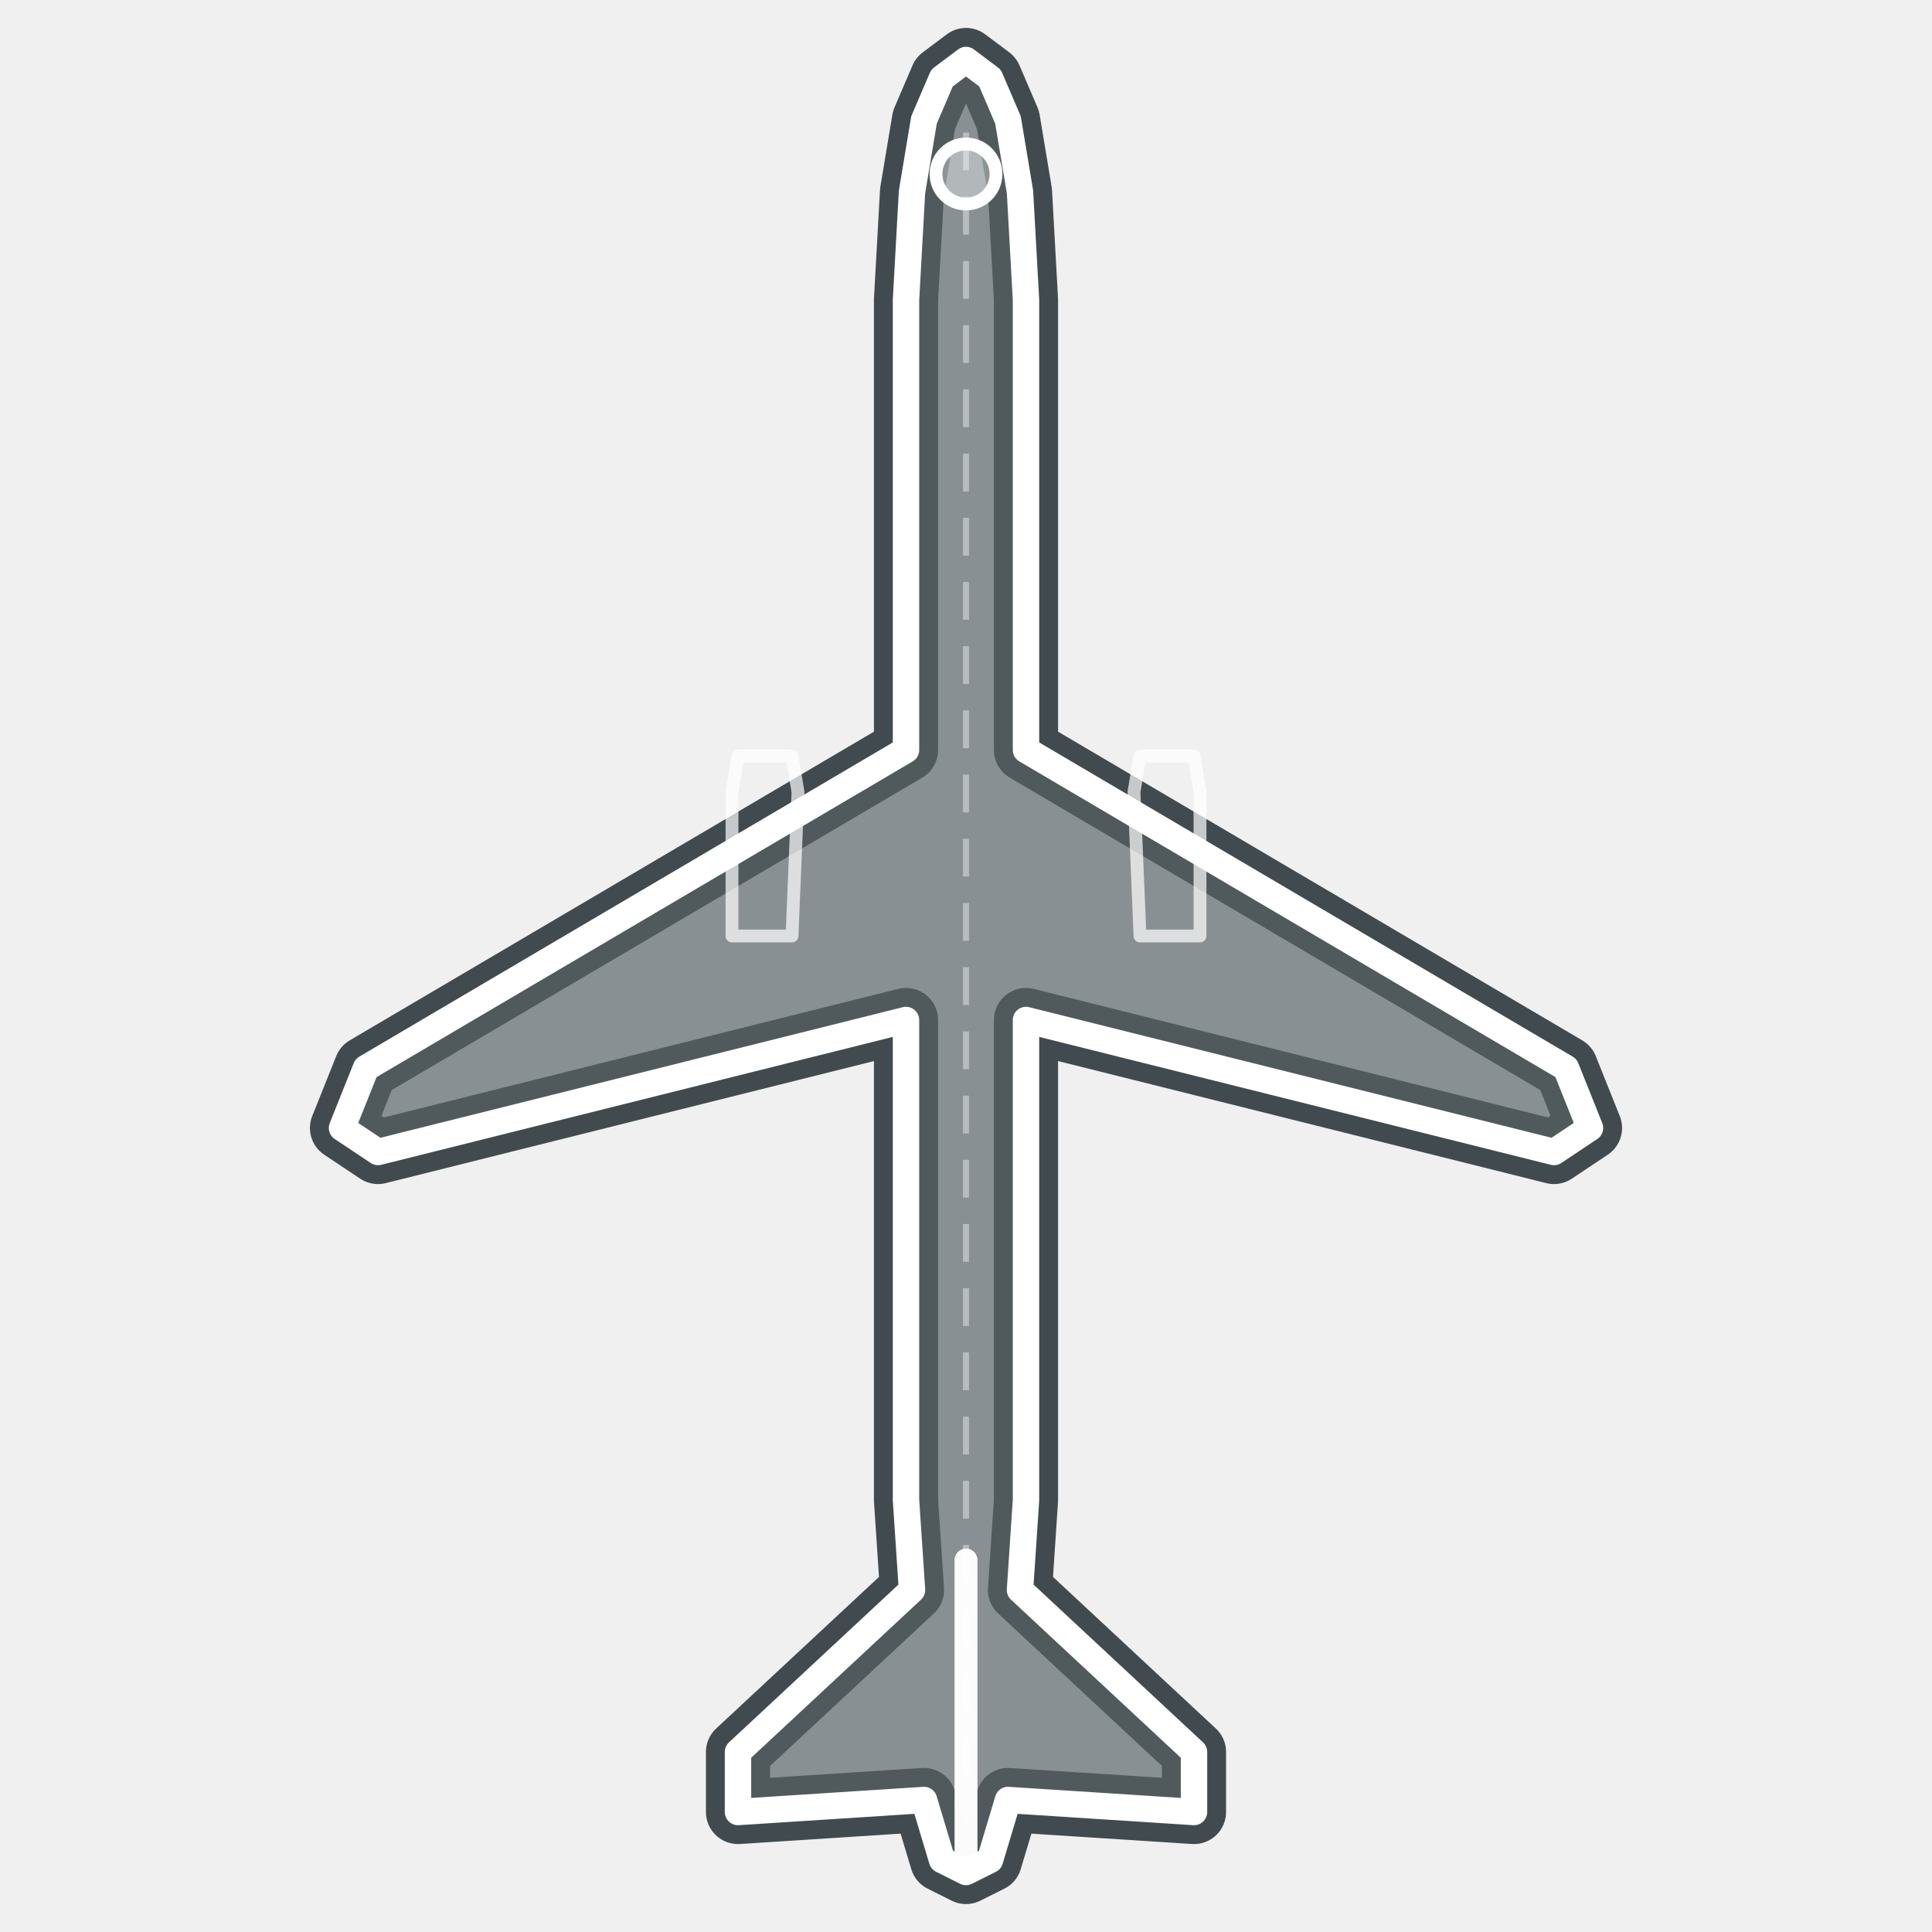
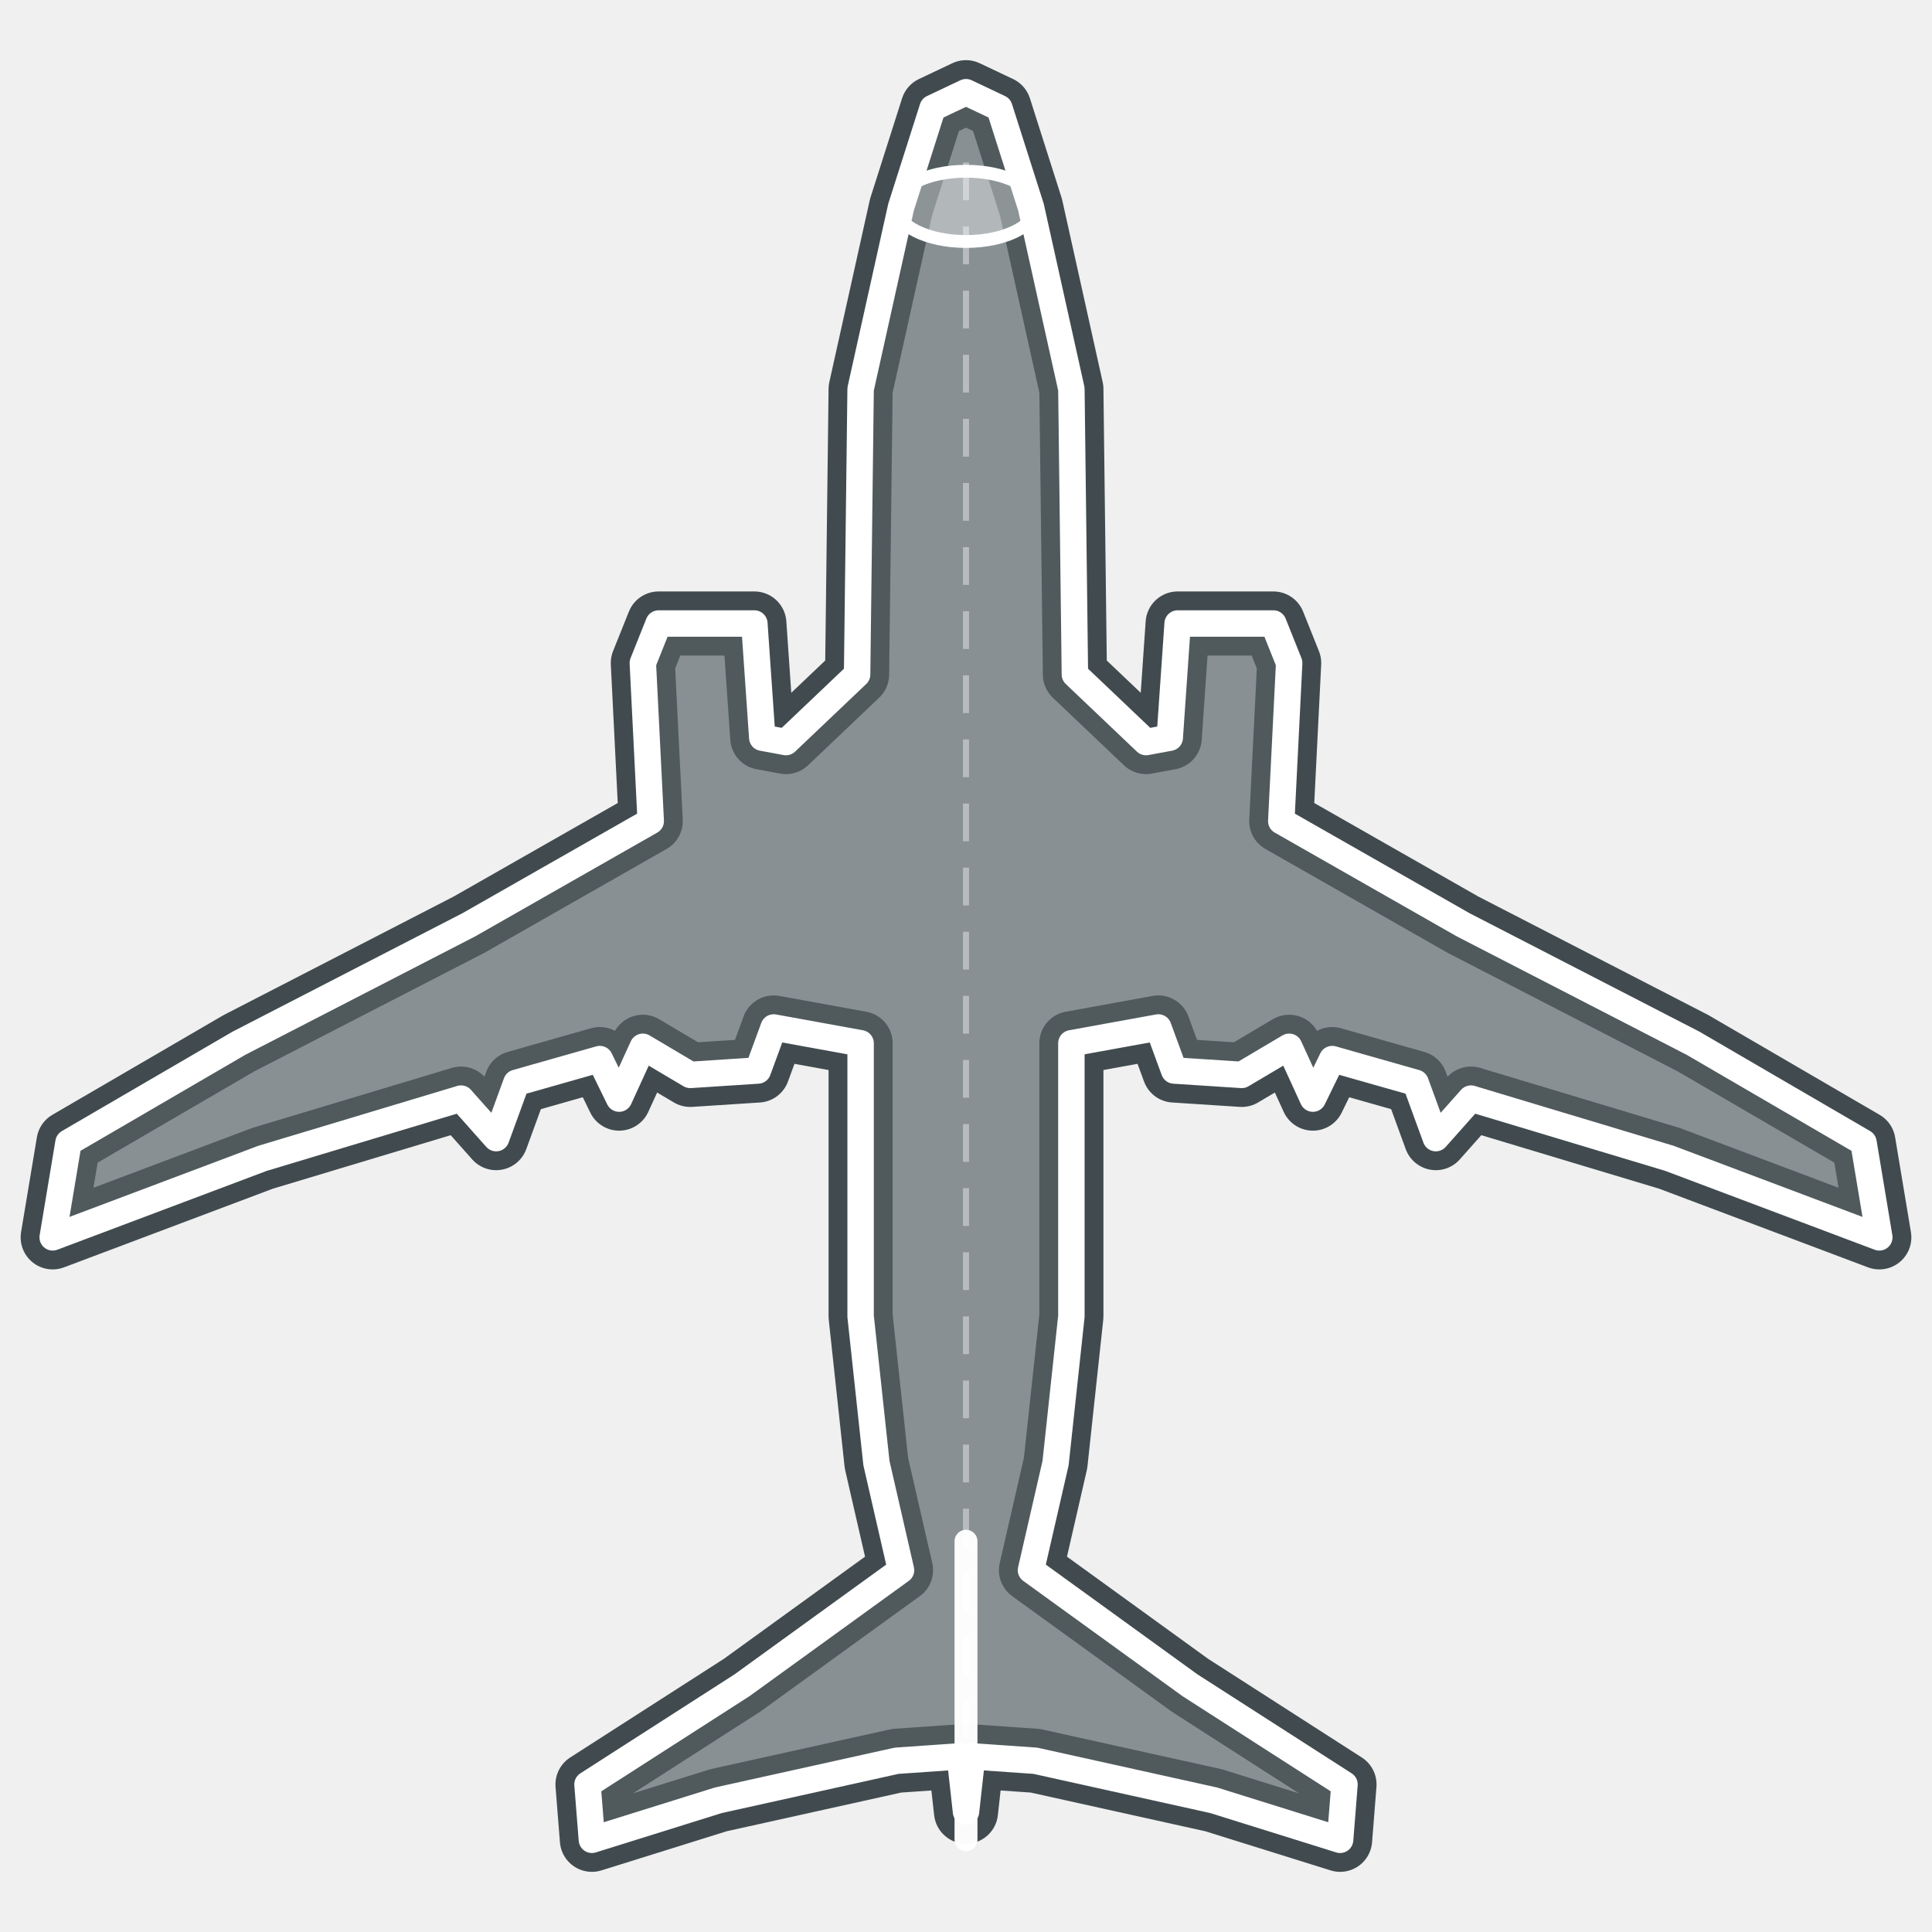
- <svg xmlns="http://www.w3.org/2000/svg" viewBox="-51.00 0.00 322.00 322.00" width="512" height="512">
-   <polygon points="110.0,10.0 114.0,13.0 117.0,20.0 119.0,32.0 120.0,50.0 120.0,125.0 210.0,178.0 214.0,188.0 208.0,192.0 120.0,170.0 120.0,250.0 119.0,265.0 148.0,292.0 148.0,302.0 117.0,300.0 114.0,310.0 110.0,312.0 110.0,312.0 106.0,310.0 103.0,300.0 72.0,302.0 72.0,292.0 101.0,265.0 100.0,250.0 100.0,170.0 12.0,192.0 6.0,188.0 10.0,178.0 100.0,125.0 100.0,50.0 101.0,32.0 103.0,20.0 106.0,13.0 110.0,10.0" fill="#0b1d24" fill-opacity="0.6" stroke="#07141a" stroke-opacity=".75" stroke-width="10.69" stroke-linejoin="round" />
-   <polygon points="110.0,10.0 114.0,13.0 117.0,20.0 119.0,32.0 120.0,50.0 120.0,125.0 210.0,178.0 214.0,188.0 208.0,192.0 120.0,170.0 120.0,250.0 119.0,265.0 148.0,292.0 148.0,302.0 117.0,300.0 114.0,310.0 110.0,312.0 110.0,312.0 106.0,310.0 103.0,300.0 72.0,302.0 72.0,292.0 101.0,265.0 100.0,250.0 100.0,170.0 12.0,192.0 6.0,188.0 10.0,178.0 100.0,125.0 100.0,50.0 101.0,32.0 103.0,20.0 106.0,13.0 110.0,10.0" fill="#ffffff" fill-opacity=".22" stroke="#ffffff" stroke-width="4.40" stroke-linejoin="round" />
-   <line x1="110" y1="22.1" x2="110" y2="299.9" stroke="#ffffff" stroke-width="1.01" stroke-dasharray="6.3 4.4" opacity=".4" />
-   <line x1="110" y1="260" x2="110" y2="310" stroke="#ffffff" stroke-width="3.77" stroke-linecap="round" opacity=".85" />
-   <line x1="110" y1="260" x2="110" y2="310" stroke="#ffffff" stroke-width="3.77" stroke-linecap="round" opacity=".85" />
-   <polygon points="139.0,126.0 148.0,126.0 149.0,132.0 149.0,156.0 139.0,156.0 138.0,132.0" fill="none" stroke="#ffffff" stroke-width="2.14" stroke-linejoin="round" stroke-linecap="round" opacity=".7" />
-   <polygon points="81.0,126.0 72.0,126.0 71.0,132.0 71.0,156.0 81.0,156.0 82.0,132.0" fill="none" stroke="#ffffff" stroke-width="2.14" stroke-linejoin="round" stroke-linecap="round" opacity=".7" />
-   <ellipse cx="110" cy="29" rx="5" ry="5" fill="#ffffff" fill-opacity=".35" stroke="#ffffff" stroke-width="2.14" />
+ <svg xmlns="http://www.w3.org/2000/svg" viewBox="0.00 -0.50 220.00 220.00" width="512" height="512">
+   <polygon points="110.0,10.0 113.8,11.8 117.4,23.1 122.0,43.8 122.4,76.3 130.5,84.0 133.2,83.5 134.1,70.5 145.0,70.5 146.8,75.0 145.9,93.0 166.6,104.8 192.8,118.3 212.2,129.6 214.0,140.4 190.1,131.4 167.5,124.6 163.5,129.1 161.2,122.8 151.7,120.1 149.5,124.6 146.8,118.7 141.4,121.9 133.7,121.4 131.9,116.5 122.0,118.3 122.0,149.4 120.2,166.1 117.4,178.3 135.5,191.4 153.1,202.7 152.6,209.0 138.2,204.5 117.9,200.0 110.7,199.5 110.0,205.8 110.0,205.8 109.3,199.5 102.1,200.0 81.8,204.5 67.4,209.0 66.9,202.7 84.5,191.4 102.6,178.3 99.8,166.1 98.0,149.4 98.0,118.3 88.1,116.5 86.3,121.4 78.6,121.9 73.2,118.7 70.5,124.6 68.3,120.1 58.8,122.8 56.5,129.1 52.5,124.6 29.9,131.4 6.0,140.4 7.8,129.6 27.2,118.3 53.4,104.8 74.1,93.0 73.2,75.0 75.0,70.5 85.9,70.5 86.8,83.5 89.5,84.0 97.6,76.3 98.0,43.8 102.6,23.1 106.2,11.8 110.0,10.0" fill="#0b1d24" fill-opacity="0.6" stroke="#07141a" stroke-opacity=".75" stroke-width="7.30" stroke-linejoin="round" />
+   <polygon points="110.0,10.0 113.8,11.8 117.4,23.1 122.0,43.8 122.4,76.3 130.5,84.0 133.2,83.5 134.1,70.5 145.0,70.5 146.8,75.0 145.9,93.0 166.6,104.8 192.8,118.3 212.2,129.6 214.0,140.4 190.1,131.4 167.5,124.6 163.5,129.1 161.2,122.8 151.7,120.1 149.5,124.6 146.8,118.7 141.4,121.9 133.7,121.4 131.9,116.5 122.0,118.3 122.0,149.4 120.2,166.1 117.4,178.3 135.5,191.4 153.1,202.7 152.6,209.0 138.2,204.5 117.9,200.0 110.7,199.5 110.0,205.8 110.0,205.8 109.3,199.5 102.1,200.0 81.8,204.5 67.4,209.0 66.9,202.7 84.5,191.4 102.6,178.3 99.8,166.1 98.0,149.4 98.0,118.3 88.1,116.5 86.3,121.4 78.6,121.9 73.2,118.7 70.5,124.6 68.3,120.1 58.8,122.8 56.5,129.1 52.5,124.6 29.9,131.4 6.0,140.4 7.8,129.6 27.2,118.3 53.4,104.8 74.1,93.0 73.2,75.0 75.0,70.5 85.9,70.5 86.8,83.5 89.5,84.0 97.6,76.3 98.0,43.8 102.6,23.1 106.2,11.8 110.0,10.0" fill="#ffffff" fill-opacity=".22" stroke="#ffffff" stroke-width="3.01" stroke-linejoin="round" />
+   <line x1="110" y1="18.0" x2="110" y2="201.0" stroke="#ffffff" stroke-width="0.69" stroke-dasharray="4.3 3.0" opacity=".4" />
+   <line x1="110" y1="175" x2="110" y2="209" stroke="#ffffff" stroke-width="2.58" stroke-linecap="round" opacity=".85" />
+   <line x1="110" y1="175" x2="110" y2="209" stroke="#ffffff" stroke-width="2.58" stroke-linecap="round" opacity=".85" />
+   <ellipse cx="110" cy="23" rx="8" ry="4" fill="#ffffff" fill-opacity=".35" stroke="#ffffff" stroke-width="1.46" />
</svg>
